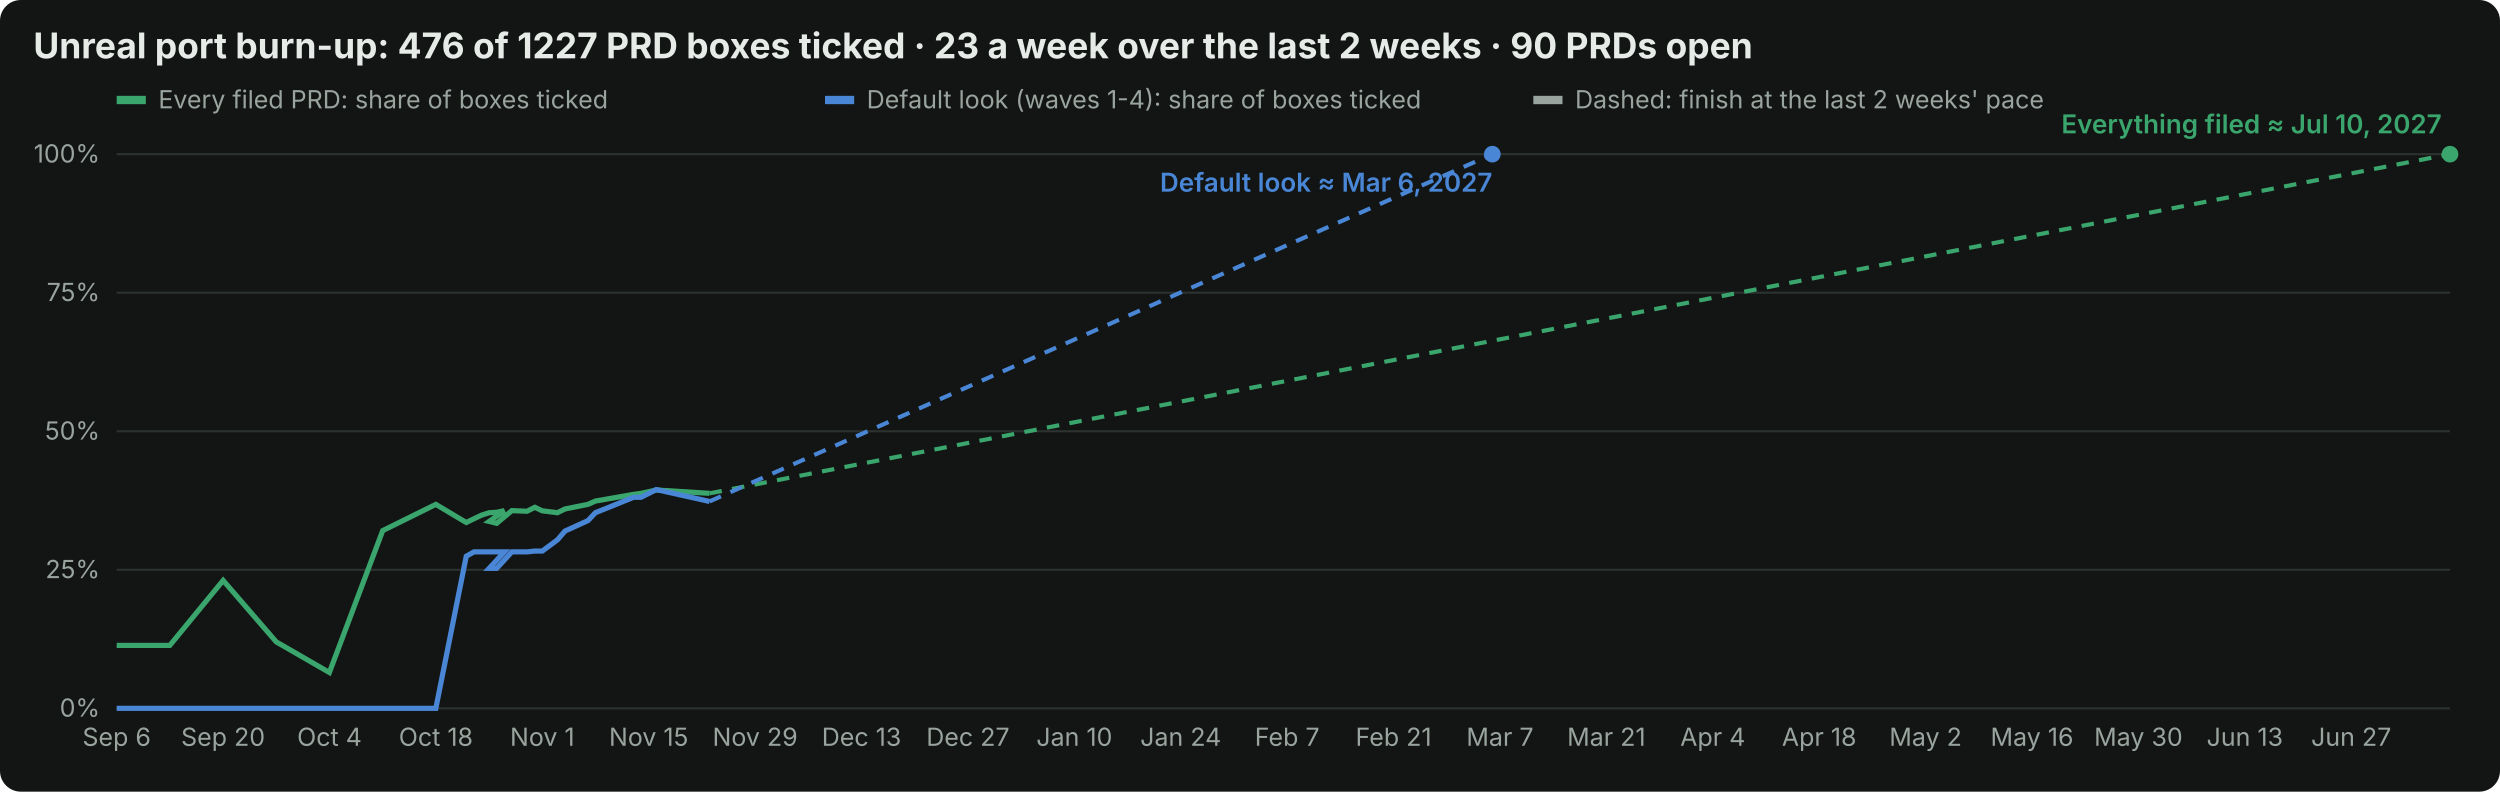
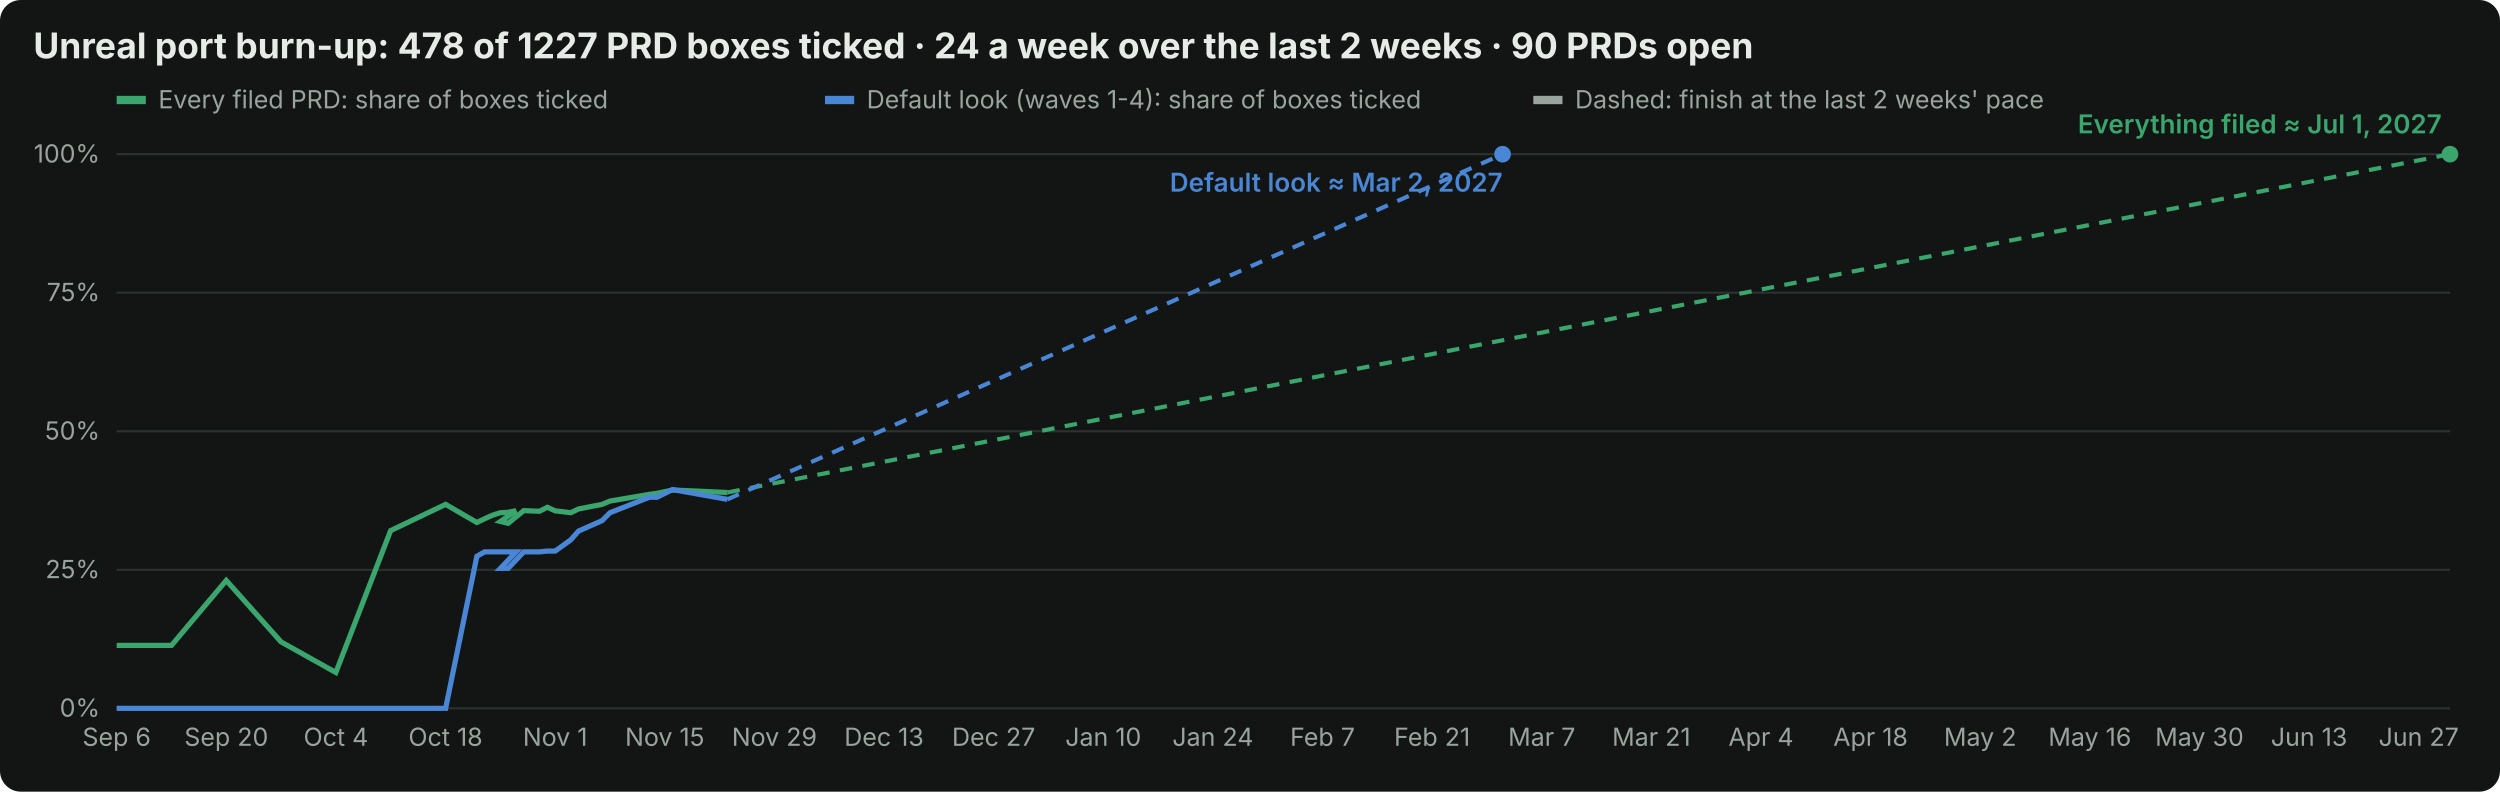
<svg xmlns="http://www.w3.org/2000/svg" viewBox="0 0 1200 380" width="1200" height="380" font-family="system-ui, -apple-system, Segoe UI, sans-serif">
  <style>.h{fill:#e7ebe8;font-size:17px;font-weight:700}.t{fill:#9aa49f;font-size:12px}.e{font-size:12.5px;font-weight:600}</style>
  <rect width="1200" height="380" rx="10" fill="#121513" />
-   <text x="16" y="28" class="h">Unreal port burn-up: 476 of 1227 PRD boxes ticked · 23 a week over the last 2 weeks · 90 PRDs open</text>
+   <text x="16" y="28" class="h">Unreal port burn-up: 478 of 1227 PRD boxes ticked · 24 a week over the last 2 weeks · 90 PRDs open</text>
  <rect x="56" y="46" width="14" height="4" fill="#3aa56c" />
  <text x="76" y="52" class="t">Every filed PRD: share of boxes ticked</text>
  <rect x="396" y="46" width="14" height="4" fill="#4a86d6" />
  <text x="416" y="52" class="t">Default look (waves 1-4): share of boxes ticked</text>
  <rect x="736" y="46" width="14" height="4" fill="#9aa49f" />
  <text x="756" y="52" class="t">Dashed: finish at the last 2 weeks' pace</text>
  <line x1="56" x2="1176" y1="340" y2="340" stroke="#2c322f" />
  <text x="48" y="344" class="t" text-anchor="end">0%</text>
  <line x1="56" x2="1176" y1="273.5" y2="273.5" stroke="#2c322f" />
  <text x="48" y="277.5" class="t" text-anchor="end">25%</text>
  <line x1="56" x2="1176" y1="207" y2="207" stroke="#2c322f" />
  <text x="48" y="211" class="t" text-anchor="end">50%</text>
  <line x1="56" x2="1176" y1="140.5" y2="140.5" stroke="#2c322f" />
  <text x="48" y="144.5" class="t" text-anchor="end">75%</text>
  <line x1="56" x2="1176" y1="74" y2="74" stroke="#2c322f" />
  <text x="48" y="78" class="t" text-anchor="end">100%</text>
  <text x="56" y="358" class="t" text-anchor="middle">Sep 6</text>
-   <text x="107.075" y="358" class="t" text-anchor="middle">Sep 20</text>
-   <text x="158.15" y="358" class="t" text-anchor="middle">Oct 4</text>
-   <text x="209.225" y="358" class="t" text-anchor="middle">Oct 18</text>
-   <text x="260.3" y="358" class="t" text-anchor="middle">Nov 1</text>
-   <text x="311.375" y="358" class="t" text-anchor="middle">Nov 15</text>
-   <text x="362.45" y="358" class="t" text-anchor="middle">Nov 29</text>
-   <text x="413.524" y="358" class="t" text-anchor="middle">Dec 13</text>
-   <text x="464.599" y="358" class="t" text-anchor="middle">Dec 27</text>
-   <text x="515.674" y="358" class="t" text-anchor="middle">Jan 10</text>
-   <text x="566.749" y="358" class="t" text-anchor="middle">Jan 24</text>
-   <text x="617.824" y="358" class="t" text-anchor="middle">Feb 7</text>
-   <text x="668.899" y="358" class="t" text-anchor="middle">Feb 21</text>
-   <text x="719.974" y="358" class="t" text-anchor="middle">Mar 7</text>
-   <text x="771.049" y="358" class="t" text-anchor="middle">Mar 21</text>
-   <text x="822.124" y="358" class="t" text-anchor="middle">Apr 4</text>
-   <text x="873.199" y="358" class="t" text-anchor="middle">Apr 18</text>
-   <text x="924.274" y="358" class="t" text-anchor="middle">May 2</text>
-   <text x="975.349" y="358" class="t" text-anchor="middle">May 16</text>
-   <text x="1026.423" y="358" class="t" text-anchor="middle">May 30</text>
-   <text x="1077.498" y="358" class="t" text-anchor="middle">Jun 13</text>
-   <text x="1128.573" y="358" class="t" text-anchor="middle">Jun 27</text>
-   <path d="M56.0,309.8L81.5,309.8L107.1,278.6L132.6,308.1L158.1,322.8L183.7,254.7L209.2,242.1L223.8,250.8L227.5,249.0L231.1,247.3L234.8,246.1L238.4,245.9L242.1,245.1L234.8,250.3L238.4,251.2L245.7,245.1L253.0,245.4L256.7,243.5L260.3,245.2L267.6,246.1L271.2,244.3L282.2,242.1L285.8,240.5L304.1,237.3L307.7,236.8L315.0,235.2L340.6,236.8" stroke="#3aa56c" stroke-width="2.5" fill="none" />
-   <path d="M56.0,340.0L81.5,340.0L107.1,340.0L132.6,340.0L158.1,340.0L183.7,340.0L209.2,340.0L223.8,267.0L227.5,264.9L231.1,264.9L234.8,264.9L238.4,264.9L242.1,264.9L234.8,272.8L238.4,272.8L245.7,264.9L253.0,264.9L256.7,264.5L260.3,264.5L267.6,259.1L271.2,254.9L282.2,249.9L285.8,246.1L304.1,238.7L307.7,238.7L315.0,235.0L340.6,240.7" stroke="#4a86d6" stroke-width="2.5" fill="none" />
-   <path d="M340.56,236.808L1176,74" stroke="#3aa56c" stroke-width="2" stroke-dasharray="6 5" fill="none" />
+   <text x="108.617" y="358" class="t" text-anchor="middle">Sep 20</text>
+   <text x="161.235" y="358" class="t" text-anchor="middle">Oct 4</text>
+   <text x="213.852" y="358" class="t" text-anchor="middle">Oct 18</text>
+   <text x="266.47" y="358" class="t" text-anchor="middle">Nov 1</text>
+   <text x="319.087" y="358" class="t" text-anchor="middle">Nov 15</text>
+   <text x="371.705" y="358" class="t" text-anchor="middle">Nov 29</text>
+   <text x="424.322" y="358" class="t" text-anchor="middle">Dec 13</text>
+   <text x="476.94" y="358" class="t" text-anchor="middle">Dec 27</text>
+   <text x="529.557" y="358" class="t" text-anchor="middle">Jan 10</text>
+   <text x="582.174" y="358" class="t" text-anchor="middle">Jan 24</text>
+   <text x="634.792" y="358" class="t" text-anchor="middle">Feb 7</text>
+   <text x="687.409" y="358" class="t" text-anchor="middle">Feb 21</text>
+   <text x="740.027" y="358" class="t" text-anchor="middle">Mar 7</text>
+   <text x="792.644" y="358" class="t" text-anchor="middle">Mar 21</text>
+   <text x="845.262" y="358" class="t" text-anchor="middle">Apr 4</text>
+   <text x="897.879" y="358" class="t" text-anchor="middle">Apr 18</text>
+   <text x="950.497" y="358" class="t" text-anchor="middle">May 2</text>
+   <text x="1003.114" y="358" class="t" text-anchor="middle">May 16</text>
+   <text x="1055.732" y="358" class="t" text-anchor="middle">May 30</text>
+   <text x="1108.349" y="358" class="t" text-anchor="middle">Jun 13</text>
+   <text x="1160.966" y="358" class="t" text-anchor="middle">Jun 27</text>
+   <path d="M56.0,309.8L82.3,309.8L108.6,278.6L134.9,308.1L161.2,322.8L187.5,254.7L213.9,242.1L228.9,250.8L232.6,249.0L236.4,247.3L240.2,246.1L243.9,245.9L247.7,245.1L240.2,250.3L243.9,251.2L251.4,245.1L259.0,245.4L262.7,243.5L266.5,245.2L274.0,246.1L277.7,244.3L289.0,242.1L292.8,240.5L311.6,237.3L315.3,236.8L322.8,235.2L349.2,236.4" stroke="#3aa56c" stroke-width="2.5" fill="none" />
+   <path d="M56.0,340.0L82.3,340.0L108.6,340.0L134.9,340.0L161.2,340.0L187.5,340.0L213.9,340.0L228.9,267.0L232.6,264.9L236.4,264.9L240.2,264.9L243.9,264.9L247.7,264.9L240.2,272.8L243.9,272.8L251.4,264.9L259.0,264.9L262.7,264.5L266.5,264.5L274.0,259.1L277.7,254.9L289.0,249.9L292.8,246.1L311.6,238.7L315.3,238.7L322.8,235.0L349.2,239.7" stroke="#4a86d6" stroke-width="2.5" fill="none" />
+   <path d="M349.154,236.375L1176,74" stroke="#3aa56c" stroke-width="2" stroke-dasharray="6 5" fill="none" />
  <circle cx="1176" cy="74" r="4" fill="#3aa56c" />
-   <text x="1172" y="64" class="e" fill="#3aa56c" text-anchor="end">Everything filed ≈ Jul 10, 2027</text>
-   <path d="M340.56,240.68L716.326,74" stroke="#4a86d6" stroke-width="2" stroke-dasharray="6 5" fill="none" />
-   <circle cx="716.326" cy="74" r="4" fill="#4a86d6" />
-   <text x="716.326" y="92" class="e" fill="#4a86d6" text-anchor="end">Default look ≈ Mar 6, 2027</text>
+   <text x="1172" y="64" class="e" fill="#3aa56c" text-anchor="end">Everything filed ≈ Jul 1, 2027</text>
+   <path d="M349.154,239.697L721.235,74" stroke="#4a86d6" stroke-width="2" stroke-dasharray="6 5" fill="none" />
+   <circle cx="721.235" cy="74" r="4" fill="#4a86d6" />
+   <text x="721.235" y="92" class="e" fill="#4a86d6" text-anchor="end">Default look ≈ Mar 2, 2027</text>
</svg>
